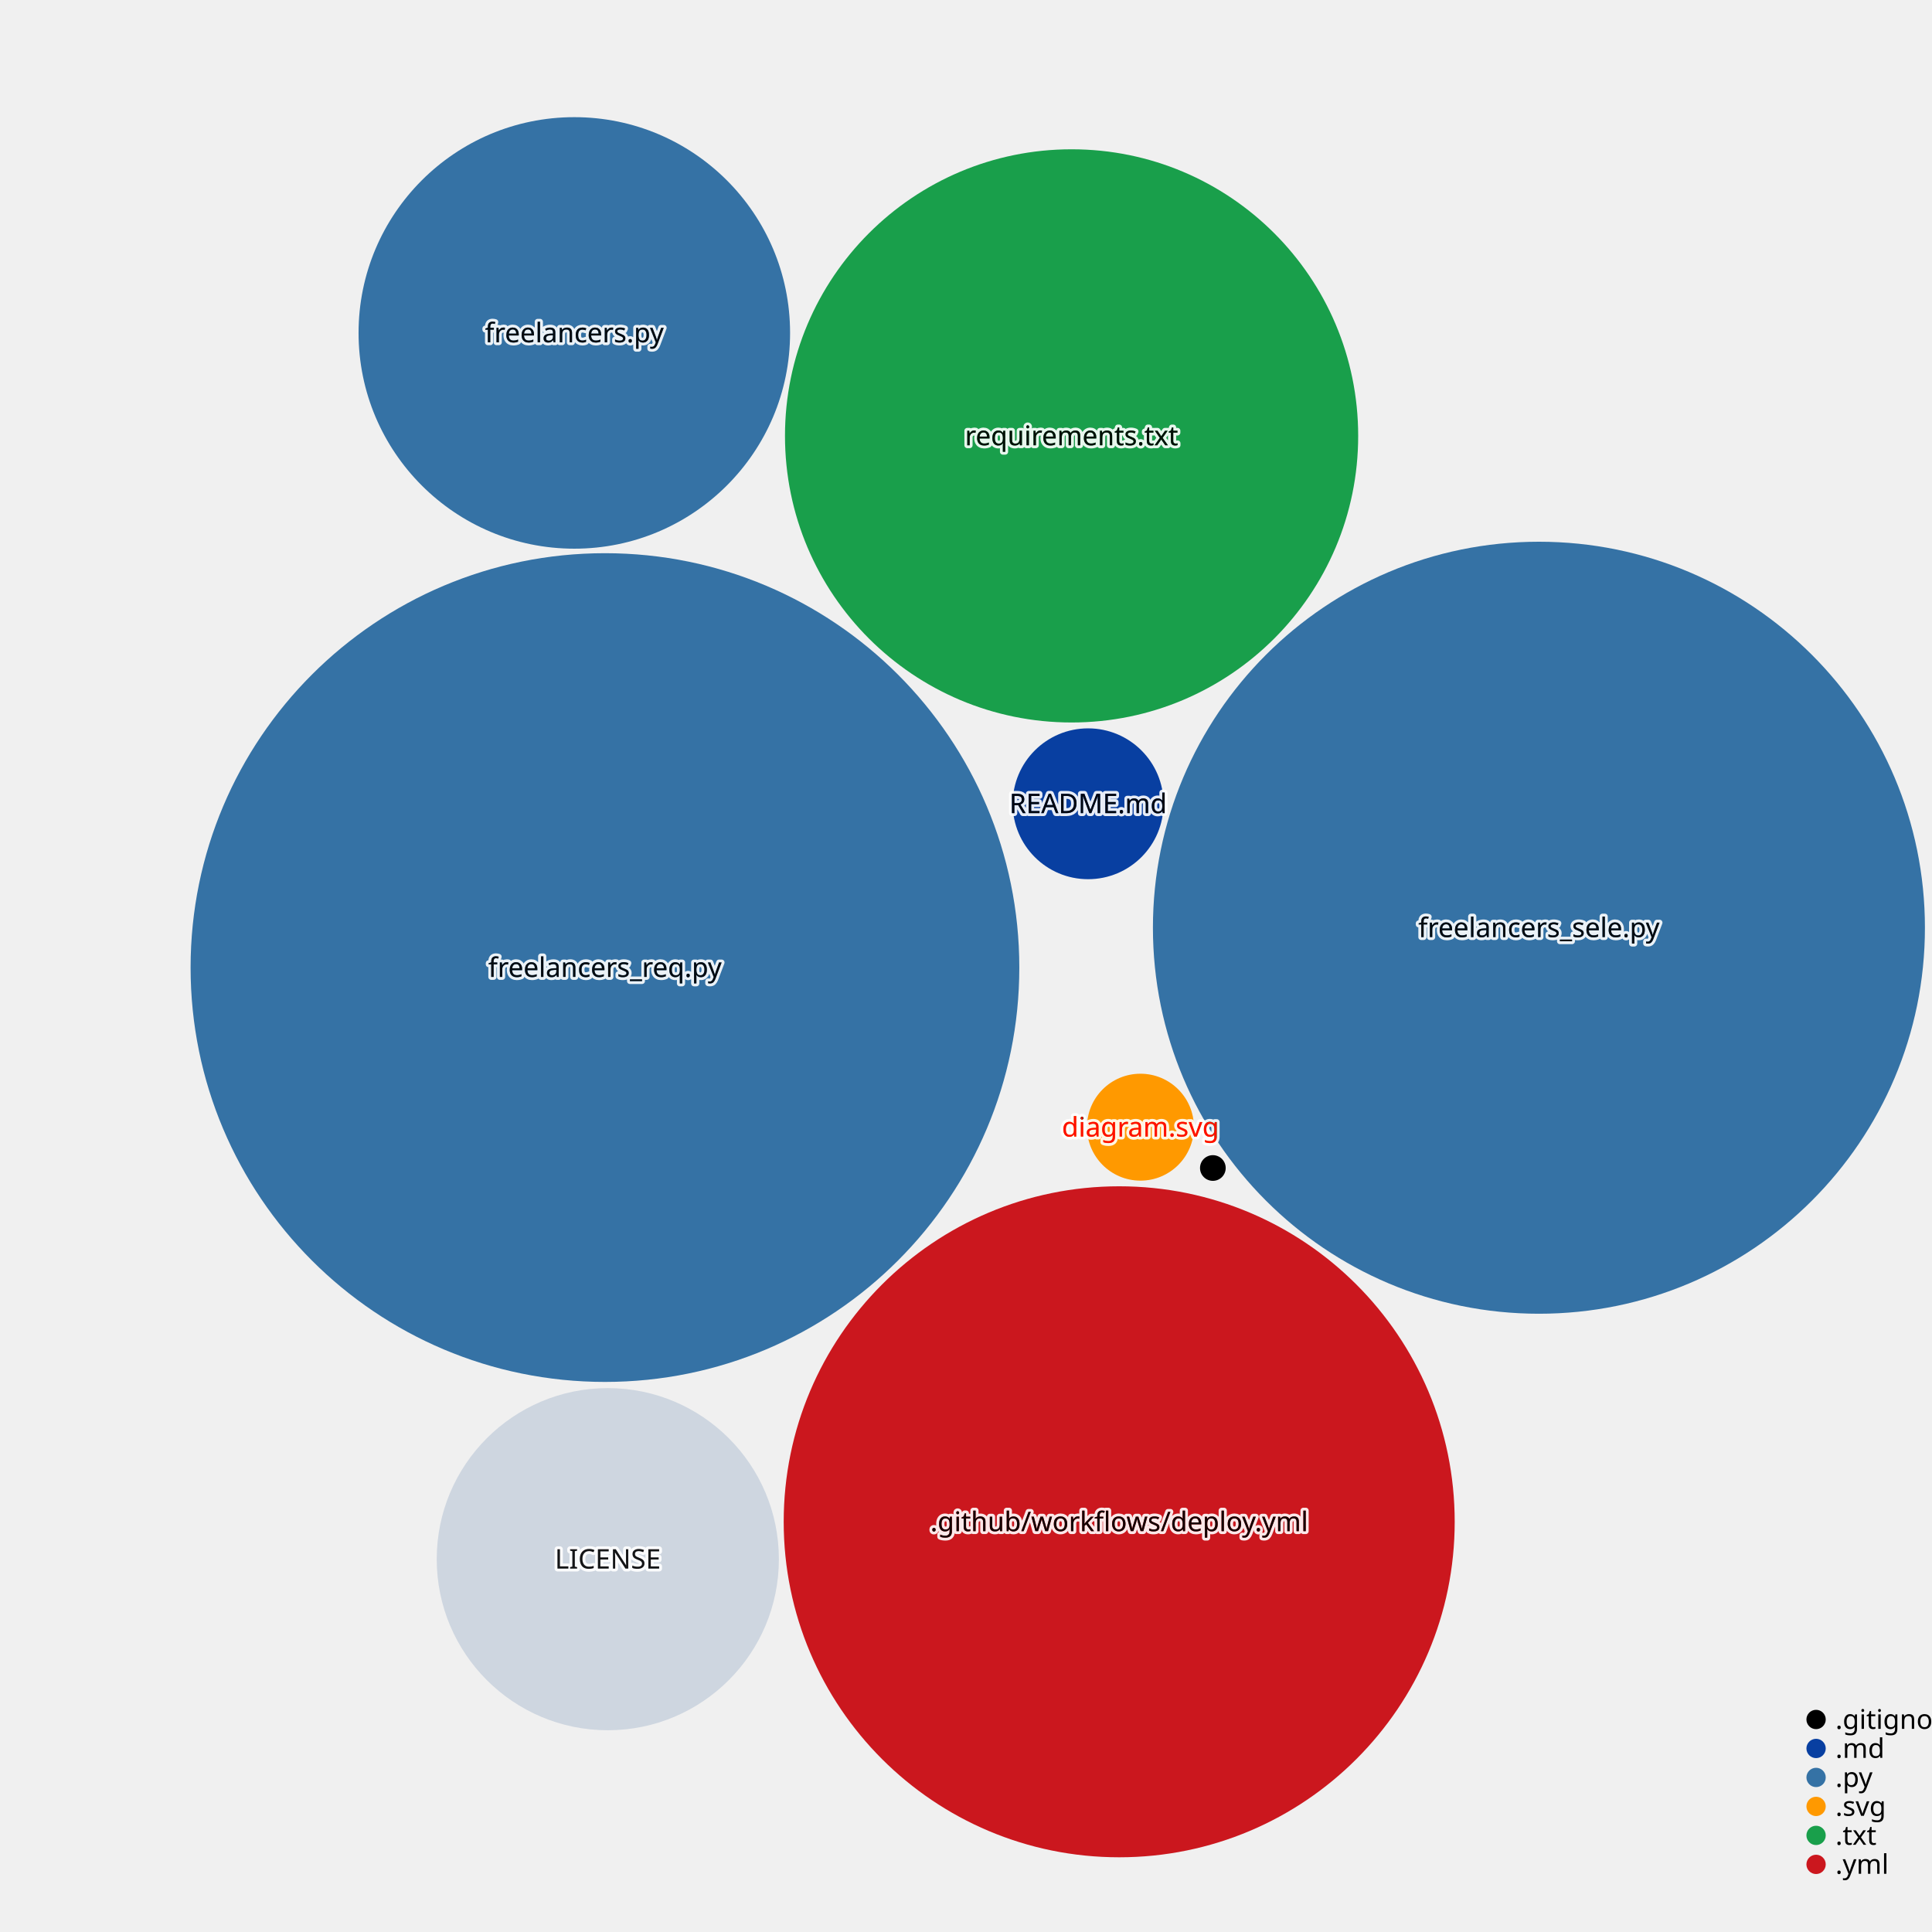
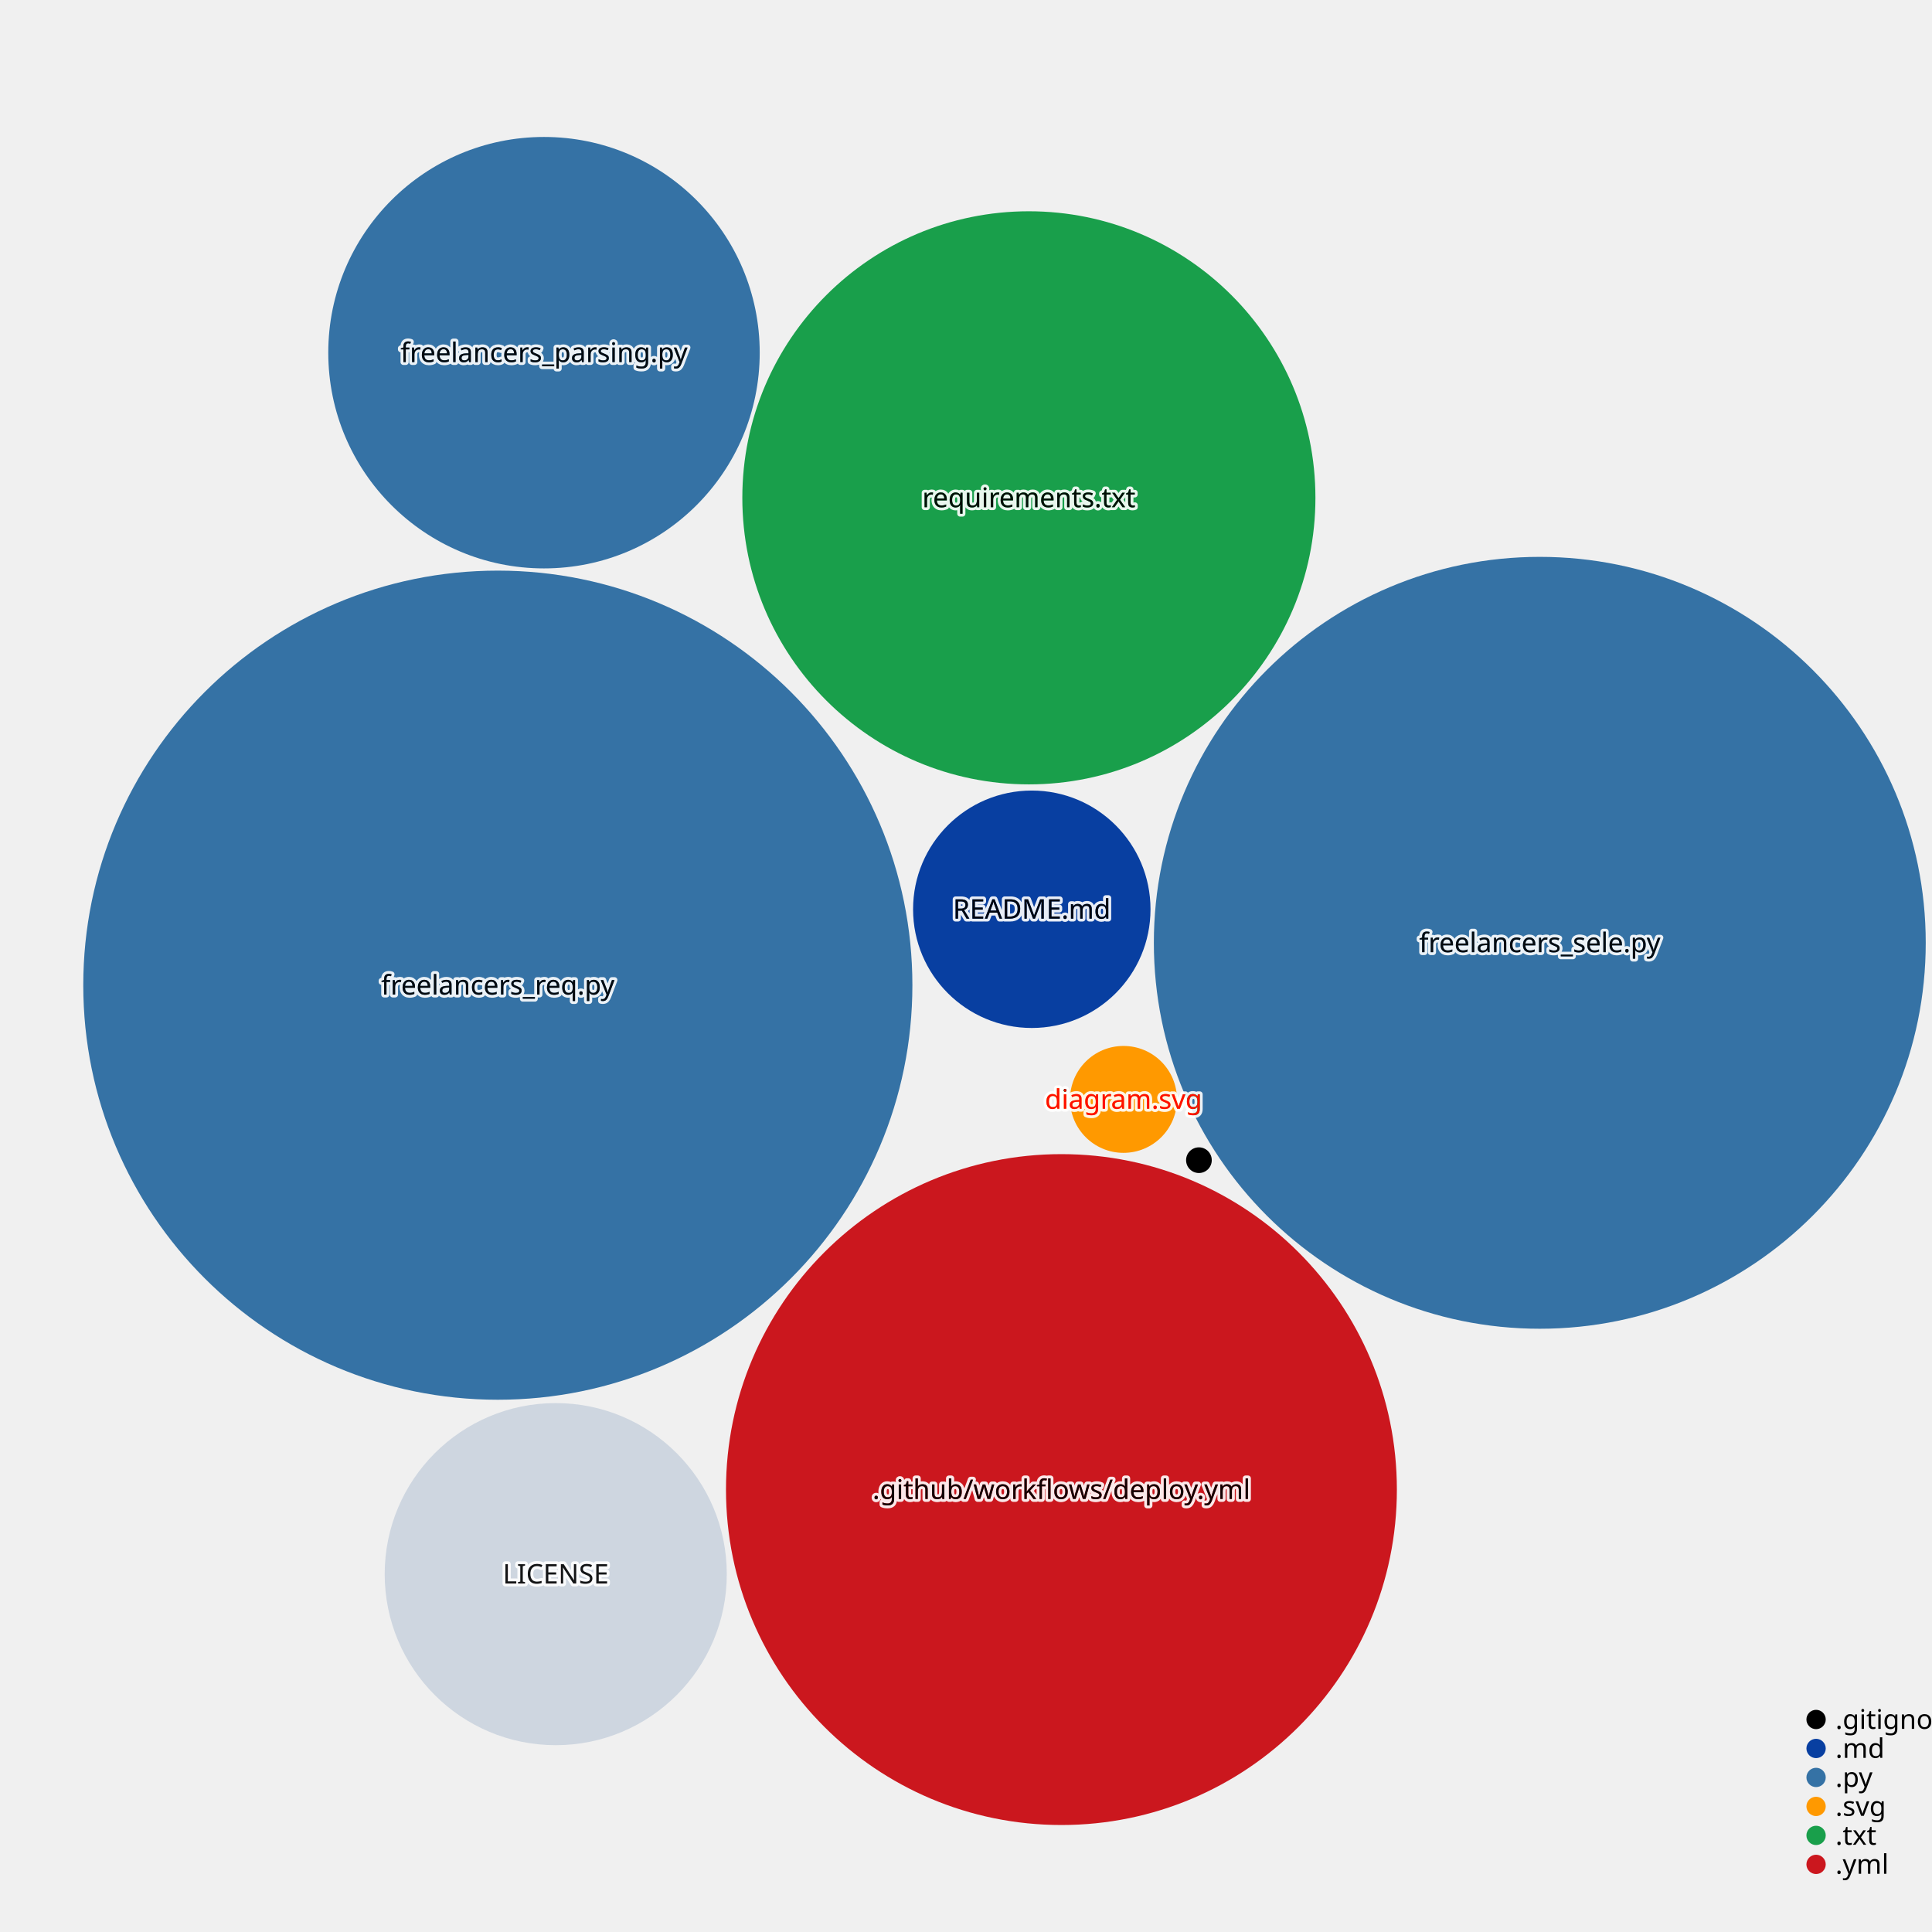
<svg xmlns="http://www.w3.org/2000/svg" width="1000" height="1000" style="background:white;font-family:sans-serif;overflow:visible">
  <defs>
    <filter id="glow" x="-50%" y="-50%" width="200%" height="200%">
      <feGaussianBlur stdDeviation="4" result="coloredBlur" />
      <feMerge>
        <feMergeNode in="coloredBlur" />
        <feMergeNode in="SourceGraphic" />
      </feMerge>
    </filter>
  </defs>
-   <g style="fill:#3572A5;transition:transform 0s ease-out, fill 0.1s ease-out" transform="translate(313.1231, 500.8087)">
-     <circle style="transition:all 0.5s ease-out" r="214.474" stroke-width="0" stroke="#374151" />
+   <g style="fill:#3572A5;transition:transform 0s ease-out, fill 0.1s ease-out" transform="translate(257.6762, 509.9278)">
+     <circle style="transition:all 0.5s ease-out" r="214.576" stroke-width="0" stroke="#374151" />
  </g>
-   <g style="fill:#3572A5;transition:transform 0s ease-out, fill 0.1s ease-out" transform="translate(796.5448, 480.1931)">
-     <circle style="transition:all 0.5s ease-out" r="199.794" stroke-width="0" stroke="#374151" />
+   <g style="fill:#3572A5;transition:transform 0s ease-out, fill 0.1s ease-out" transform="translate(796.9954, 487.9948)">
+     <circle style="transition:all 0.5s ease-out" r="199.762" stroke-width="0" stroke="#374151" />
  </g>
-   <g style="fill:#cb171e;transition:transform 0s ease-out, fill 0.1s ease-out" transform="translate(579.2952, 787.6757)">
-     <circle style="transition:all 0.5s ease-out" r="173.654" stroke-width="0" stroke="#374151" />
+   <g style="fill:#cb171e;transition:transform 0s ease-out, fill 0.1s ease-out" transform="translate(549.3954, 770.9996)">
+     <circle style="transition:all 0.5s ease-out" r="173.625" stroke-width="0" stroke="#374151" />
  </g>
-   <g style="fill:#199f4b;transition:transform 0s ease-out, fill 0.1s ease-out" transform="translate(554.6505, 225.6134)">
-     <circle style="transition:all 0.5s ease-out" r="148.343" stroke-width="0" stroke="#374151" />
+   <g style="fill:#199f4b;transition:transform 0s ease-out, fill 0.1s ease-out" transform="translate(532.5441, 257.6744)">
+     <circle style="transition:all 0.5s ease-out" r="148.319" stroke-width="0" stroke="#374151" />
  </g>
-   <g style="fill:#3572A5;transition:transform 0s ease-out, fill 0.1s ease-out" transform="translate(297.2678, 172.3201)">
-     <circle style="transition:all 0.5s ease-out" r="111.676" stroke-width="0" stroke="#374151" />
+   <g style="fill:#3572A5;transition:transform 0s ease-out, fill 0.1s ease-out" transform="translate(281.5701, 182.5464)">
+     <circle style="transition:all 0.5s ease-out" r="111.658" stroke-width="0" stroke="#374151" />
  </g>
-   <g style="fill:#CED6E0;transition:transform 0s ease-out, fill 0.1s ease-out" transform="translate(314.6001, 807.0269)">
-     <circle style="transition:all 0.5s ease-out" r="88.548" stroke-width="0" stroke="#374151" />
+   <g style="fill:#CED6E0;transition:transform 0s ease-out, fill 0.1s ease-out" transform="translate(287.6524, 814.7705)">
+     <circle style="transition:all 0.5s ease-out" r="88.534" stroke-width="0" stroke="#374151" />
  </g>
-   <g style="fill:#083fa1;transition:transform 0s ease-out, fill 0.1s ease-out" transform="translate(563.2105, 416.0351)">
-     <circle style="transition:all 0.5s ease-out" r="39.038" stroke-width="0" stroke="#374151" />
+   <g style="fill:#083fa1;transition:transform 0s ease-out, fill 0.1s ease-out" transform="translate(534.0536, 470.6336)">
+     <circle style="transition:all 0.5s ease-out" r="61.446" stroke-width="0" stroke="#374151" />
  </g>
-   <g style="fill:#ff9900;transition:transform 0s ease-out, fill 0.1s ease-out" transform="translate(590.2964, 583.4278)">
-     <circle style="transition:all 0.5s ease-out" r="27.671" stroke-width="0" stroke="#374151" />
+   <g style="fill:#ff9900;transition:transform 0s ease-out, fill 0.1s ease-out" transform="translate(581.5228, 569.0475)">
+     <circle style="transition:all 0.5s ease-out" r="27.666" stroke-width="0" stroke="#374151" />
  </g>
-   <g style="fill:#000000;transition:transform 0s ease-out, fill 0.1s ease-out" transform="translate(627.7753, 604.5584)">
-     <circle style="transition:all 0.5s ease-out" r="6.646" stroke-width="0" stroke="#374151" />
+   <g style="fill:#000000;transition:transform 0s ease-out, fill 0.1s ease-out" transform="translate(620.5635, 600.5079)">
+     <circle style="transition:all 0.5s ease-out" r="6.645" stroke-width="0" stroke="#374151" />
  </g>
-   <g style="fill:#3572A5;transition:transform 0s ease-out" transform="translate(313.1231, 500.8087)">
+   <g style="fill:#3572A5;transition:transform 0s ease-out" transform="translate(257.6762, 509.9278)">
    <text style="pointer-events:none;opacity:0.9;font-size:14px;font-weight:500;transition:all 0.5s ease-out" fill="#4B5563" text-anchor="middle" dominant-baseline="middle" stroke="white" stroke-width="3" stroke-linejoin="round">freelancers_req.py</text>
    <text style="pointer-events:none;opacity:1;font-size:14px;font-weight:500;transition:all 0.5s ease-out" text-anchor="middle" dominant-baseline="middle">freelancers_req.py</text>
    <text style="pointer-events:none;opacity:0.9;font-size:14px;font-weight:500;mix-blend-mode:color-burn;transition:all 0.5s ease-out" fill="#110101" text-anchor="middle" dominant-baseline="middle">freelancers_req.py</text>
  </g>
-   <g style="fill:#3572A5;transition:transform 0s ease-out" transform="translate(796.5448, 480.1931)">
+   <g style="fill:#3572A5;transition:transform 0s ease-out" transform="translate(796.9954, 487.9948)">
    <text style="pointer-events:none;opacity:0.9;font-size:14px;font-weight:500;transition:all 0.5s ease-out" fill="#4B5563" text-anchor="middle" dominant-baseline="middle" stroke="white" stroke-width="3" stroke-linejoin="round">freelancers_sele.py</text>
    <text style="pointer-events:none;opacity:1;font-size:14px;font-weight:500;transition:all 0.5s ease-out" text-anchor="middle" dominant-baseline="middle">freelancers_sele.py</text>
    <text style="pointer-events:none;opacity:0.9;font-size:14px;font-weight:500;mix-blend-mode:color-burn;transition:all 0.5s ease-out" fill="#110101" text-anchor="middle" dominant-baseline="middle">freelancers_sele.py</text>
  </g>
-   <g style="fill:#cb171e;transition:transform 0s ease-out" transform="translate(579.2952, 787.6757)">
+   <g style="fill:#cb171e;transition:transform 0s ease-out" transform="translate(549.3954, 770.9996)">
    <text style="pointer-events:none;opacity:0.9;font-size:14px;font-weight:500;transition:all 0.5s ease-out" fill="#4B5563" text-anchor="middle" dominant-baseline="middle" stroke="white" stroke-width="3" stroke-linejoin="round">.github/workflows/deploy.yml</text>
    <text style="pointer-events:none;opacity:1;font-size:14px;font-weight:500;transition:all 0.5s ease-out" text-anchor="middle" dominant-baseline="middle">.github/workflows/deploy.yml</text>
    <text style="pointer-events:none;opacity:0.9;font-size:14px;font-weight:500;mix-blend-mode:color-burn;transition:all 0.5s ease-out" fill="#110101" text-anchor="middle" dominant-baseline="middle">.github/workflows/deploy.yml</text>
  </g>
-   <g style="fill:#199f4b;transition:transform 0s ease-out" transform="translate(554.6505, 225.6134)">
+   <g style="fill:#199f4b;transition:transform 0s ease-out" transform="translate(532.5441, 257.6744)">
    <text style="pointer-events:none;opacity:0.9;font-size:14px;font-weight:500;transition:all 0.5s ease-out" fill="#4B5563" text-anchor="middle" dominant-baseline="middle" stroke="white" stroke-width="3" stroke-linejoin="round">requirements.txt</text>
    <text style="pointer-events:none;opacity:1;font-size:14px;font-weight:500;transition:all 0.5s ease-out" text-anchor="middle" dominant-baseline="middle">requirements.txt</text>
    <text style="pointer-events:none;opacity:0.9;font-size:14px;font-weight:500;mix-blend-mode:color-burn;transition:all 0.5s ease-out" fill="#110101" text-anchor="middle" dominant-baseline="middle">requirements.txt</text>
  </g>
-   <g style="fill:#3572A5;transition:transform 0s ease-out" transform="translate(297.2678, 172.3201)">
-     <text style="pointer-events:none;opacity:0.9;font-size:14px;font-weight:500;transition:all 0.5s ease-out" fill="#4B5563" text-anchor="middle" dominant-baseline="middle" stroke="white" stroke-width="3" stroke-linejoin="round">freelancers.py</text>
-     <text style="pointer-events:none;opacity:1;font-size:14px;font-weight:500;transition:all 0.5s ease-out" text-anchor="middle" dominant-baseline="middle">freelancers.py</text>
-     <text style="pointer-events:none;opacity:0.9;font-size:14px;font-weight:500;mix-blend-mode:color-burn;transition:all 0.5s ease-out" fill="#110101" text-anchor="middle" dominant-baseline="middle">freelancers.py</text>
+   <g style="fill:#3572A5;transition:transform 0s ease-out" transform="translate(281.5701, 182.5464)">
+     <text style="pointer-events:none;opacity:0.9;font-size:14px;font-weight:500;transition:all 0.5s ease-out" fill="#4B5563" text-anchor="middle" dominant-baseline="middle" stroke="white" stroke-width="3" stroke-linejoin="round">freelancers_parsing.py</text>
+     <text style="pointer-events:none;opacity:1;font-size:14px;font-weight:500;transition:all 0.5s ease-out" text-anchor="middle" dominant-baseline="middle">freelancers_parsing.py</text>
+     <text style="pointer-events:none;opacity:0.9;font-size:14px;font-weight:500;mix-blend-mode:color-burn;transition:all 0.5s ease-out" fill="#110101" text-anchor="middle" dominant-baseline="middle">freelancers_parsing.py</text>
  </g>
-   <g style="fill:#CED6E0;transition:transform 0s ease-out" transform="translate(314.6001, 807.0269)">
+   <g style="fill:#CED6E0;transition:transform 0s ease-out" transform="translate(287.6524, 814.7705)">
    <text style="pointer-events:none;opacity:0.9;font-size:14px;font-weight:500;transition:all 0.5s ease-out" fill="#4B5563" text-anchor="middle" dominant-baseline="middle" stroke="white" stroke-width="3" stroke-linejoin="round">LICENSE</text>
    <text style="pointer-events:none;opacity:1;font-size:14px;font-weight:500;transition:all 0.5s ease-out" text-anchor="middle" dominant-baseline="middle">LICENSE</text>
    <text style="pointer-events:none;opacity:0.9;font-size:14px;font-weight:500;mix-blend-mode:color-burn;transition:all 0.5s ease-out" fill="#110101" text-anchor="middle" dominant-baseline="middle">LICENSE</text>
  </g>
-   <g style="fill:#083fa1;transition:transform 0s ease-out" transform="translate(563.2105, 416.0351)">
+   <g style="fill:#083fa1;transition:transform 0s ease-out" transform="translate(534.0536, 470.6336)">
    <text style="pointer-events:none;opacity:0.9;font-size:14px;font-weight:500;transition:all 0.5s ease-out" fill="#4B5563" text-anchor="middle" dominant-baseline="middle" stroke="white" stroke-width="3" stroke-linejoin="round">README.md</text>
    <text style="pointer-events:none;opacity:1;font-size:14px;font-weight:500;transition:all 0.5s ease-out" text-anchor="middle" dominant-baseline="middle">README.md</text>
    <text style="pointer-events:none;opacity:0.9;font-size:14px;font-weight:500;mix-blend-mode:color-burn;transition:all 0.5s ease-out" fill="#110101" text-anchor="middle" dominant-baseline="middle">README.md</text>
  </g>
-   <g style="fill:#ff9900;transition:transform 0s ease-out" transform="translate(590.2964, 583.4278)">
+   <g style="fill:#ff9900;transition:transform 0s ease-out" transform="translate(581.5228, 569.0475)">
    <text style="pointer-events:none;opacity:0.9;font-size:14px;font-weight:500;transition:all 0.5s ease-out" fill="#4B5563" text-anchor="middle" dominant-baseline="middle" stroke="white" stroke-width="3" stroke-linejoin="round">diagram.svg</text>
    <text style="pointer-events:none;opacity:1;font-size:14px;font-weight:500;transition:all 0.5s ease-out" text-anchor="middle" dominant-baseline="middle">diagram.svg</text>
    <text style="pointer-events:none;opacity:0.9;font-size:14px;font-weight:500;mix-blend-mode:color-burn;transition:all 0.5s ease-out" fill="#110101" text-anchor="middle" dominant-baseline="middle">diagram.svg</text>
  </g>
  <g transform="translate(940, 890)">
    <g transform="translate(0, 0)">
      <circle r="5" fill="#000000" />
      <text x="10" style="font-size:14px;font-weight:300" dominant-baseline="middle">.gitignore</text>
    </g>
    <g transform="translate(0, 15)">
      <circle r="5" fill="#083fa1" />
      <text x="10" style="font-size:14px;font-weight:300" dominant-baseline="middle">.md</text>
    </g>
    <g transform="translate(0, 30)">
      <circle r="5" fill="#3572A5" />
      <text x="10" style="font-size:14px;font-weight:300" dominant-baseline="middle">.py</text>
    </g>
    <g transform="translate(0, 45)">
      <circle r="5" fill="#ff9900" />
      <text x="10" style="font-size:14px;font-weight:300" dominant-baseline="middle">.svg</text>
    </g>
    <g transform="translate(0, 60)">
      <circle r="5" fill="#199f4b" />
      <text x="10" style="font-size:14px;font-weight:300" dominant-baseline="middle">.txt</text>
    </g>
    <g transform="translate(0, 75)">
      <circle r="5" fill="#cb171e" />
      <text x="10" style="font-size:14px;font-weight:300" dominant-baseline="middle">.yml</text>
    </g>
    <g fill="#9CA3AF" style="font-weight:300;font-style:italic;font-size:12px">each dot sized by file size</g>
  </g>
</svg>
